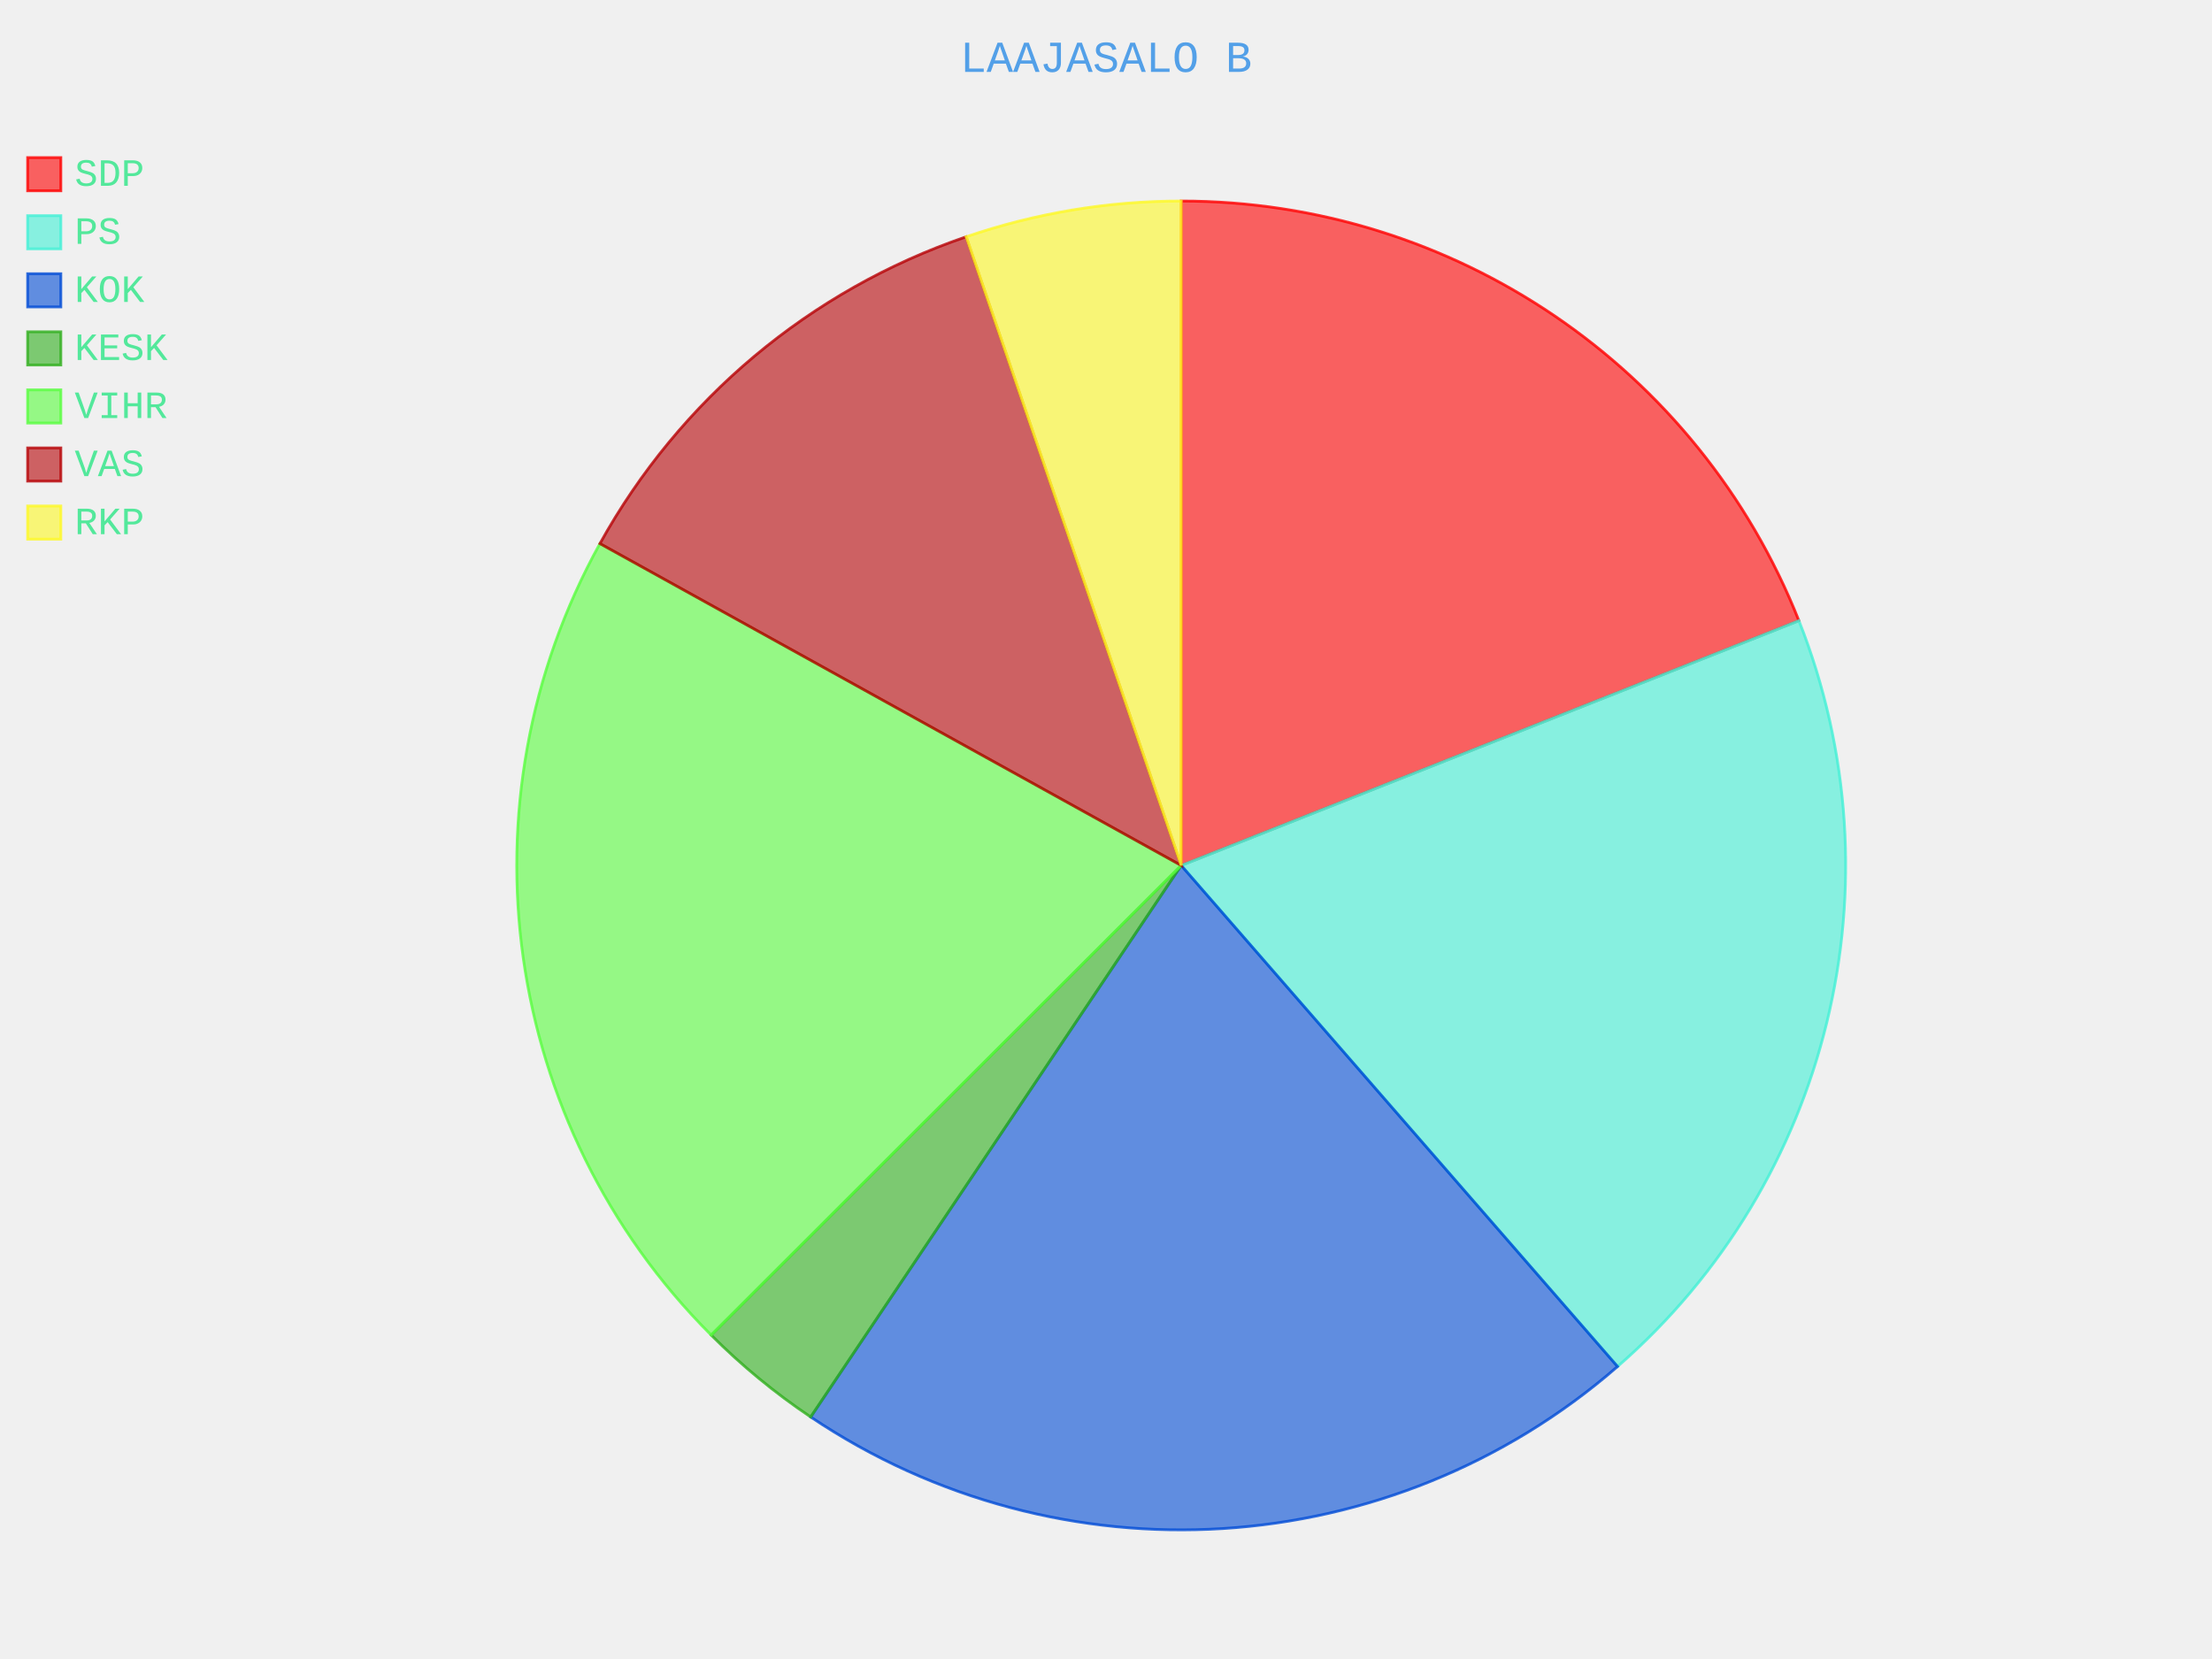
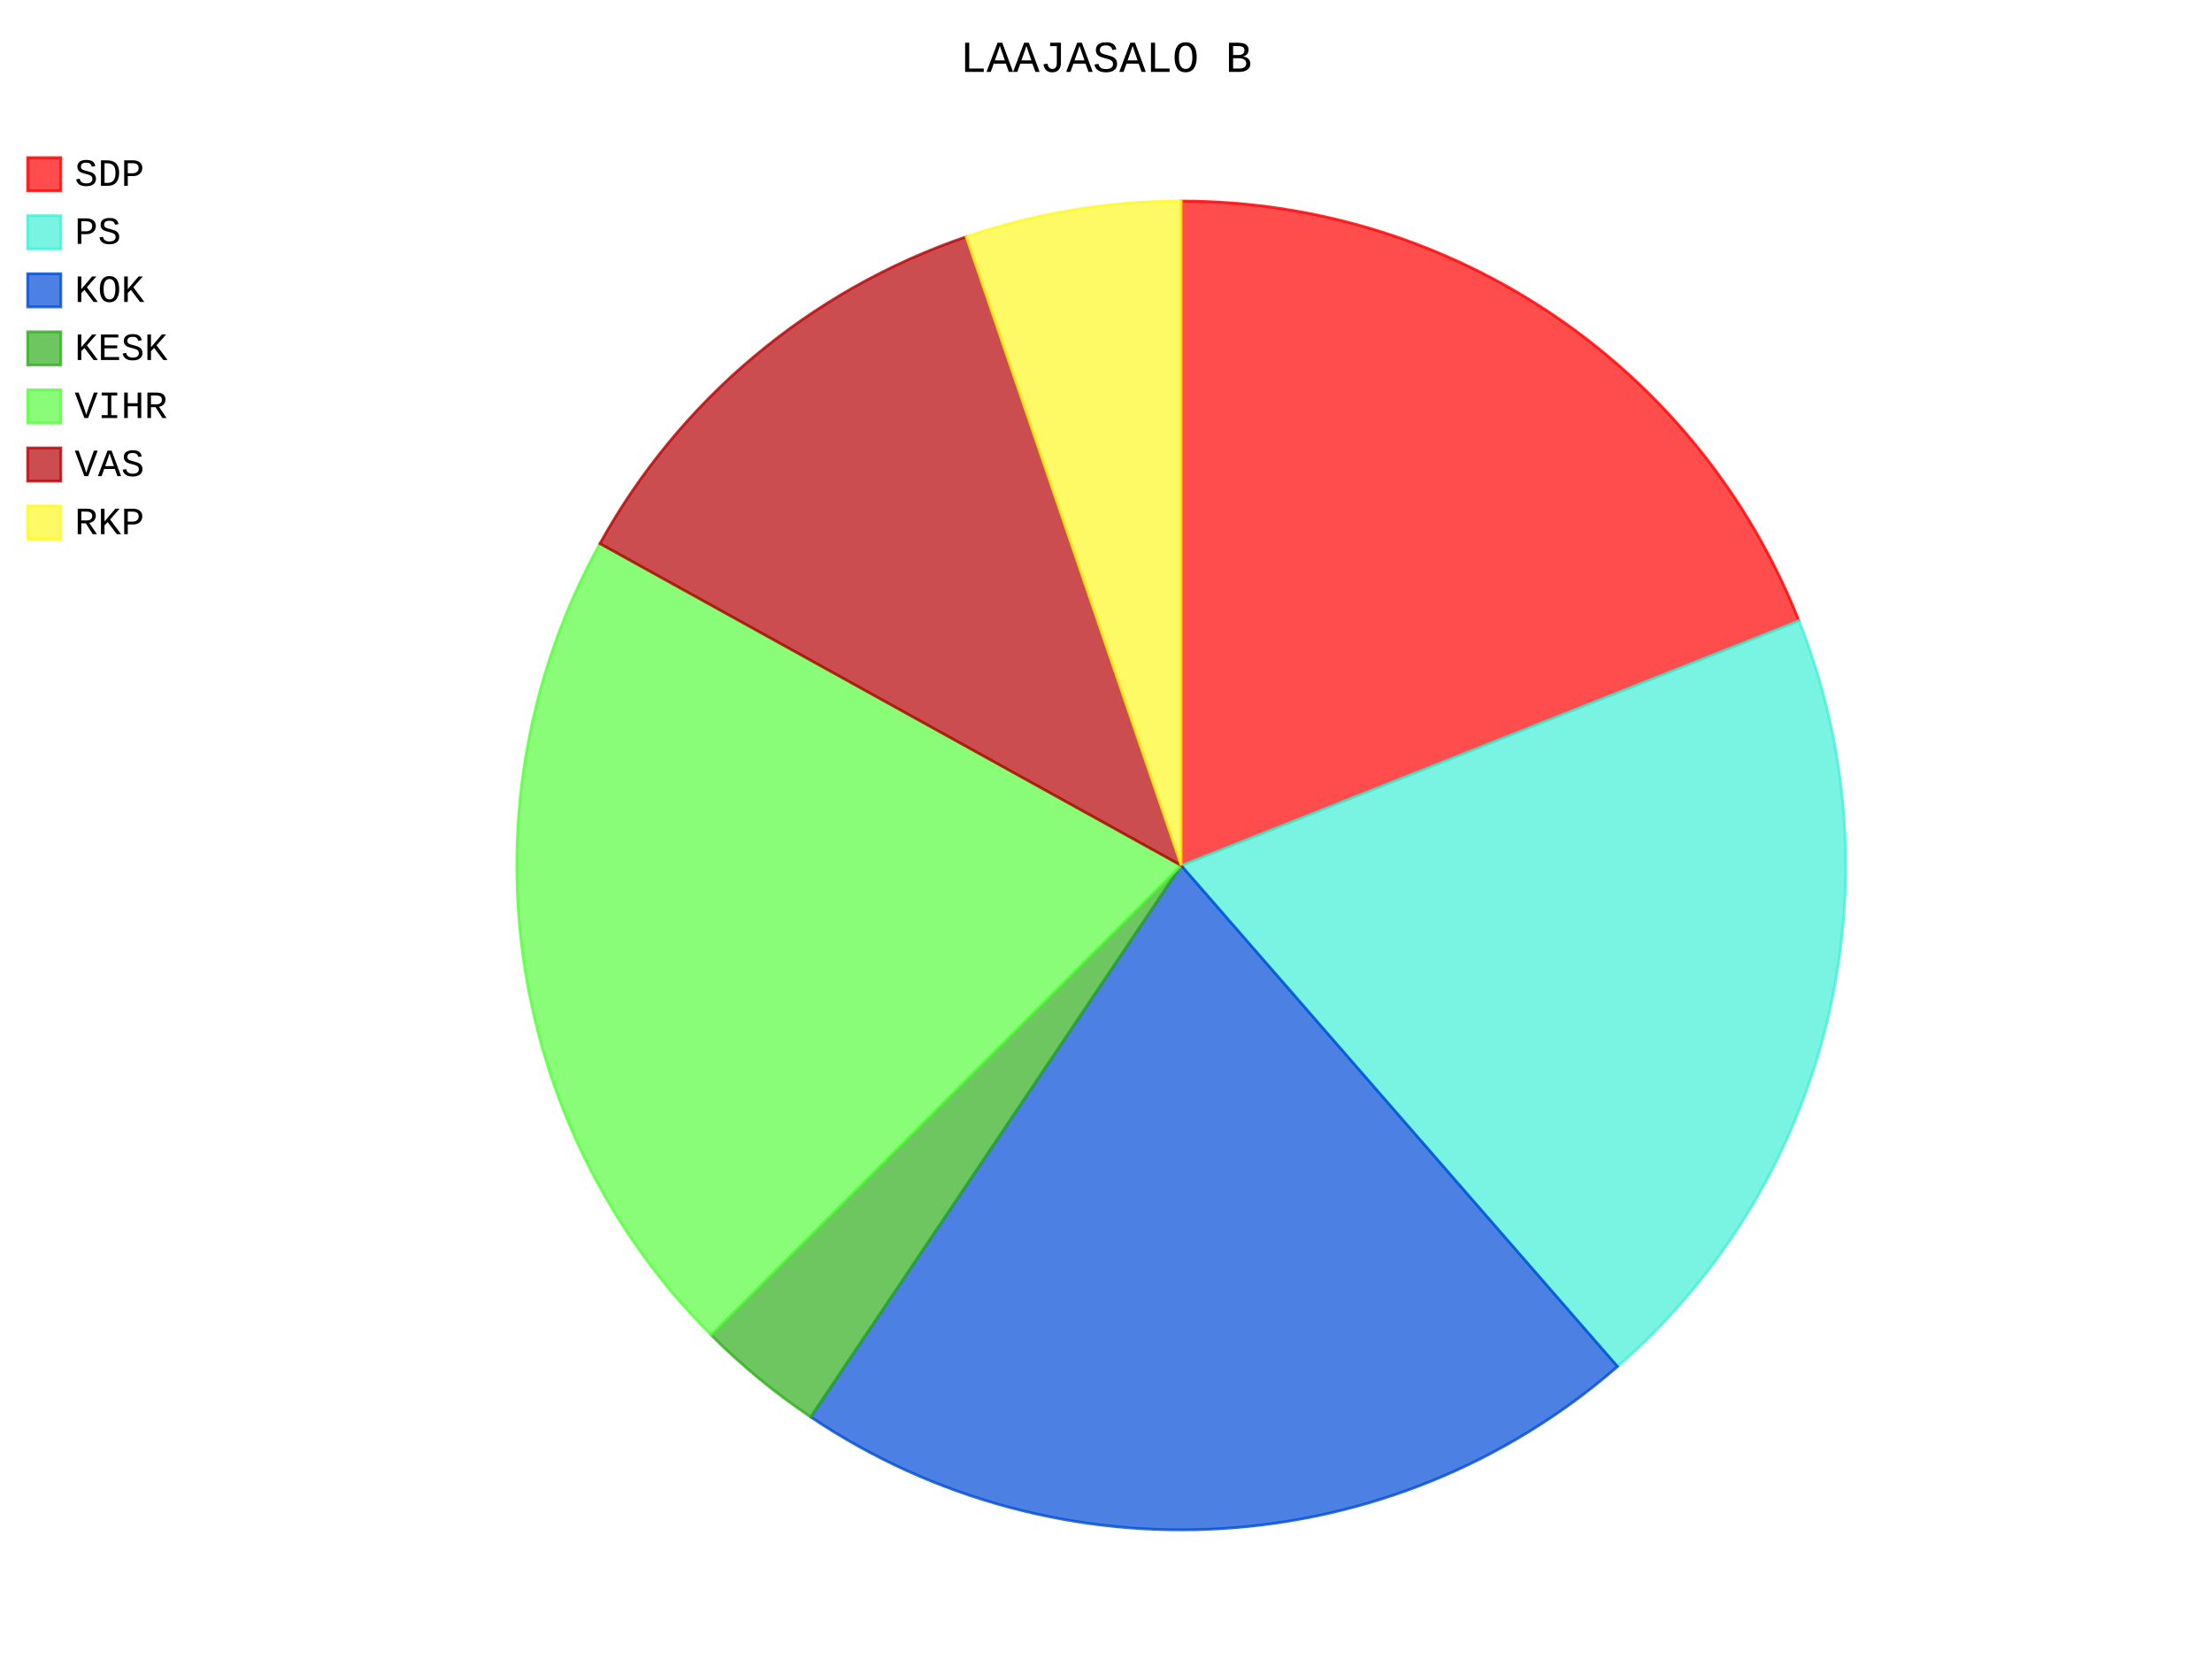
- <svg xmlns="http://www.w3.org/2000/svg" class="pygal-chart" id="chart-f52e1a5b-26b9-4e24-a131-e26ff42c6121" viewBox="0 0 800 600">
+ <svg xmlns="http://www.w3.org/2000/svg" class="pygal-chart" id="chart-39668011-dff0-462c-a273-14d8aefb4744" viewBox="0 0 800 600">
  <defs>
-     <style type="text/css">#chart-f52e1a5b-26b9-4e24-a131-e26ff42c6121{-webkit-user-select:none;-webkit-font-smoothing:antialiased;font-family:Consolas,"Liberation Mono",Menlo,Courier,monospace}#chart-f52e1a5b-26b9-4e24-a131-e26ff42c6121 .title{font-family:Consolas,"Liberation Mono",Menlo,Courier,monospace;font-size:16px}#chart-f52e1a5b-26b9-4e24-a131-e26ff42c6121 .legends .legend text{font-family:Consolas,"Liberation Mono",Menlo,Courier,monospace;font-size:14px}#chart-f52e1a5b-26b9-4e24-a131-e26ff42c6121 .axis text{font-family:Consolas,"Liberation Mono",Menlo,Courier,monospace;font-size:10px}#chart-f52e1a5b-26b9-4e24-a131-e26ff42c6121 .axis text.major{font-family:Consolas,"Liberation Mono",Menlo,Courier,monospace;font-size:10px}#chart-f52e1a5b-26b9-4e24-a131-e26ff42c6121 .text-overlay text.value{font-family:Consolas,"Liberation Mono",Menlo,Courier,monospace;font-size:16px}#chart-f52e1a5b-26b9-4e24-a131-e26ff42c6121 .text-overlay text.label{font-family:Consolas,"Liberation Mono",Menlo,Courier,monospace;font-size:10px}#chart-f52e1a5b-26b9-4e24-a131-e26ff42c6121 .tooltip{font-family:Consolas,"Liberation Mono",Menlo,Courier,monospace;font-size:14px}#chart-f52e1a5b-26b9-4e24-a131-e26ff42c6121 text.no_data{font-family:Consolas,"Liberation Mono",Menlo,Courier,monospace;font-size:64px}
- #chart-f52e1a5b-26b9-4e24-a131-e26ff42c6121{background-color:transparent}#chart-f52e1a5b-26b9-4e24-a131-e26ff42c6121 path,#chart-f52e1a5b-26b9-4e24-a131-e26ff42c6121 line,#chart-f52e1a5b-26b9-4e24-a131-e26ff42c6121 rect,#chart-f52e1a5b-26b9-4e24-a131-e26ff42c6121 circle{-webkit-transition:1000ms ease-in;-moz-transition:1000ms ease-in;transition:1000ms ease-in}#chart-f52e1a5b-26b9-4e24-a131-e26ff42c6121 .graph &gt; .background{fill:transparent}#chart-f52e1a5b-26b9-4e24-a131-e26ff42c6121 .plot &gt; .background{fill:transparent}#chart-f52e1a5b-26b9-4e24-a131-e26ff42c6121 .graph{fill:#53E89B}#chart-f52e1a5b-26b9-4e24-a131-e26ff42c6121 text.no_data{fill:#53A0E8}#chart-f52e1a5b-26b9-4e24-a131-e26ff42c6121 .title{fill:#53A0E8}#chart-f52e1a5b-26b9-4e24-a131-e26ff42c6121 .legends .legend text{fill:#53E89B}#chart-f52e1a5b-26b9-4e24-a131-e26ff42c6121 .legends .legend:hover text{fill:#53A0E8}#chart-f52e1a5b-26b9-4e24-a131-e26ff42c6121 .axis .line{stroke:#53A0E8}#chart-f52e1a5b-26b9-4e24-a131-e26ff42c6121 .axis .guide.line{stroke:#630C0D}#chart-f52e1a5b-26b9-4e24-a131-e26ff42c6121 .axis .major.line{stroke:#53E89B}#chart-f52e1a5b-26b9-4e24-a131-e26ff42c6121 .axis text.major{fill:#53A0E8}#chart-f52e1a5b-26b9-4e24-a131-e26ff42c6121 .axis.y .guides:hover .guide.line,#chart-f52e1a5b-26b9-4e24-a131-e26ff42c6121 .line-graph .axis.x .guides:hover .guide.line,#chart-f52e1a5b-26b9-4e24-a131-e26ff42c6121 .stackedline-graph .axis.x .guides:hover .guide.line,#chart-f52e1a5b-26b9-4e24-a131-e26ff42c6121 .xy-graph .axis.x .guides:hover .guide.line{stroke:#53A0E8}#chart-f52e1a5b-26b9-4e24-a131-e26ff42c6121 .axis .guides:hover text{fill:#53A0E8}#chart-f52e1a5b-26b9-4e24-a131-e26ff42c6121 .reactive{fill-opacity:.6;stroke-opacity:.8}#chart-f52e1a5b-26b9-4e24-a131-e26ff42c6121 .ci{stroke:#53E89B}#chart-f52e1a5b-26b9-4e24-a131-e26ff42c6121 .reactive.active,#chart-f52e1a5b-26b9-4e24-a131-e26ff42c6121 .active .reactive{fill-opacity:.9;stroke-opacity:.9;stroke-width:4}#chart-f52e1a5b-26b9-4e24-a131-e26ff42c6121 .ci .reactive.active{stroke-width:1.5}#chart-f52e1a5b-26b9-4e24-a131-e26ff42c6121 .series text{fill:#53A0E8}#chart-f52e1a5b-26b9-4e24-a131-e26ff42c6121 .tooltip rect{fill:transparent;stroke:#53A0E8;-webkit-transition:opacity 1000ms ease-in;-moz-transition:opacity 1000ms ease-in;transition:opacity 1000ms ease-in}#chart-f52e1a5b-26b9-4e24-a131-e26ff42c6121 .tooltip .label{fill:#53E89B}#chart-f52e1a5b-26b9-4e24-a131-e26ff42c6121 .tooltip .label{fill:#53E89B}#chart-f52e1a5b-26b9-4e24-a131-e26ff42c6121 .tooltip .legend{font-size:.8em;fill:#630C0D}#chart-f52e1a5b-26b9-4e24-a131-e26ff42c6121 .tooltip .x_label{font-size:.6em;fill:#53A0E8}#chart-f52e1a5b-26b9-4e24-a131-e26ff42c6121 .tooltip .xlink{font-size:.5em;text-decoration:underline}#chart-f52e1a5b-26b9-4e24-a131-e26ff42c6121 .tooltip .value{font-size:1.5em}#chart-f52e1a5b-26b9-4e24-a131-e26ff42c6121 .bound{font-size:.5em}#chart-f52e1a5b-26b9-4e24-a131-e26ff42c6121 .max-value{font-size:.75em;fill:#630C0D}#chart-f52e1a5b-26b9-4e24-a131-e26ff42c6121 .map-element{fill:transparent;stroke:#630C0D !important}#chart-f52e1a5b-26b9-4e24-a131-e26ff42c6121 .map-element .reactive{fill-opacity:inherit;stroke-opacity:inherit}#chart-f52e1a5b-26b9-4e24-a131-e26ff42c6121 .color-0,#chart-f52e1a5b-26b9-4e24-a131-e26ff42c6121 .color-0 a:visited{stroke:#ff0000;fill:#ff0000}#chart-f52e1a5b-26b9-4e24-a131-e26ff42c6121 .color-1,#chart-f52e1a5b-26b9-4e24-a131-e26ff42c6121 .color-1 a:visited{stroke:#42f0d6;fill:#42f0d6}#chart-f52e1a5b-26b9-4e24-a131-e26ff42c6121 .color-2,#chart-f52e1a5b-26b9-4e24-a131-e26ff42c6121 .color-2 a:visited{stroke:#004bd6;fill:#004bd6}#chart-f52e1a5b-26b9-4e24-a131-e26ff42c6121 .color-3,#chart-f52e1a5b-26b9-4e24-a131-e26ff42c6121 .color-3 a:visited{stroke:#30af1d;fill:#30af1d}#chart-f52e1a5b-26b9-4e24-a131-e26ff42c6121 .color-4,#chart-f52e1a5b-26b9-4e24-a131-e26ff42c6121 .color-4 a:visited{stroke:#58fd3f;fill:#58fd3f}#chart-f52e1a5b-26b9-4e24-a131-e26ff42c6121 .color-5,#chart-f52e1a5b-26b9-4e24-a131-e26ff42c6121 .color-5 a:visited{stroke:#b60205;fill:#b60205}#chart-f52e1a5b-26b9-4e24-a131-e26ff42c6121 .color-6,#chart-f52e1a5b-26b9-4e24-a131-e26ff42c6121 .color-6 a:visited{stroke:#fdf926;fill:#fdf926}#chart-f52e1a5b-26b9-4e24-a131-e26ff42c6121 .text-overlay .color-0 text{fill:black}#chart-f52e1a5b-26b9-4e24-a131-e26ff42c6121 .text-overlay .color-1 text{fill:black}#chart-f52e1a5b-26b9-4e24-a131-e26ff42c6121 .text-overlay .color-2 text{fill:black}#chart-f52e1a5b-26b9-4e24-a131-e26ff42c6121 .text-overlay .color-3 text{fill:black}#chart-f52e1a5b-26b9-4e24-a131-e26ff42c6121 .text-overlay .color-4 text{fill:black}#chart-f52e1a5b-26b9-4e24-a131-e26ff42c6121 .text-overlay .color-5 text{fill:black}#chart-f52e1a5b-26b9-4e24-a131-e26ff42c6121 .text-overlay .color-6 text{fill:black}
- #chart-f52e1a5b-26b9-4e24-a131-e26ff42c6121 text.no_data{text-anchor:middle}#chart-f52e1a5b-26b9-4e24-a131-e26ff42c6121 .guide.line{fill:none}#chart-f52e1a5b-26b9-4e24-a131-e26ff42c6121 .centered{text-anchor:middle}#chart-f52e1a5b-26b9-4e24-a131-e26ff42c6121 .title{text-anchor:middle}#chart-f52e1a5b-26b9-4e24-a131-e26ff42c6121 .legends .legend text{fill-opacity:1}#chart-f52e1a5b-26b9-4e24-a131-e26ff42c6121 .axis.x text{text-anchor:middle}#chart-f52e1a5b-26b9-4e24-a131-e26ff42c6121 .axis.x:not(.web) text[transform]{text-anchor:start}#chart-f52e1a5b-26b9-4e24-a131-e26ff42c6121 .axis.x:not(.web) text[transform].backwards{text-anchor:end}#chart-f52e1a5b-26b9-4e24-a131-e26ff42c6121 .axis.y text{text-anchor:end}#chart-f52e1a5b-26b9-4e24-a131-e26ff42c6121 .axis.y text[transform].backwards{text-anchor:start}#chart-f52e1a5b-26b9-4e24-a131-e26ff42c6121 .axis.y2 text{text-anchor:start}#chart-f52e1a5b-26b9-4e24-a131-e26ff42c6121 .axis.y2 text[transform].backwards{text-anchor:end}#chart-f52e1a5b-26b9-4e24-a131-e26ff42c6121 .axis .guide.line{stroke-dasharray:4,4}#chart-f52e1a5b-26b9-4e24-a131-e26ff42c6121 .axis .major.guide.line{stroke-dasharray:6,6}#chart-f52e1a5b-26b9-4e24-a131-e26ff42c6121 .horizontal .axis.y .guide.line,#chart-f52e1a5b-26b9-4e24-a131-e26ff42c6121 .horizontal .axis.y2 .guide.line,#chart-f52e1a5b-26b9-4e24-a131-e26ff42c6121 .vertical .axis.x .guide.line{opacity:0}#chart-f52e1a5b-26b9-4e24-a131-e26ff42c6121 .horizontal .axis.always_show .guide.line,#chart-f52e1a5b-26b9-4e24-a131-e26ff42c6121 .vertical .axis.always_show .guide.line{opacity:1 !important}#chart-f52e1a5b-26b9-4e24-a131-e26ff42c6121 .axis.y .guides:hover .guide.line,#chart-f52e1a5b-26b9-4e24-a131-e26ff42c6121 .axis.y2 .guides:hover .guide.line,#chart-f52e1a5b-26b9-4e24-a131-e26ff42c6121 .axis.x .guides:hover .guide.line{opacity:1}#chart-f52e1a5b-26b9-4e24-a131-e26ff42c6121 .axis .guides:hover text{opacity:1}#chart-f52e1a5b-26b9-4e24-a131-e26ff42c6121 .nofill{fill:none}#chart-f52e1a5b-26b9-4e24-a131-e26ff42c6121 .subtle-fill{fill-opacity:.2}#chart-f52e1a5b-26b9-4e24-a131-e26ff42c6121 .dot{stroke-width:1px;fill-opacity:1}#chart-f52e1a5b-26b9-4e24-a131-e26ff42c6121 .dot.active{stroke-width:5px}#chart-f52e1a5b-26b9-4e24-a131-e26ff42c6121 .dot.negative{fill:transparent}#chart-f52e1a5b-26b9-4e24-a131-e26ff42c6121 text,#chart-f52e1a5b-26b9-4e24-a131-e26ff42c6121 tspan{stroke:none !important}#chart-f52e1a5b-26b9-4e24-a131-e26ff42c6121 .series text.active{opacity:1}#chart-f52e1a5b-26b9-4e24-a131-e26ff42c6121 .tooltip rect{fill-opacity:.95;stroke-width:.5}#chart-f52e1a5b-26b9-4e24-a131-e26ff42c6121 .tooltip text{fill-opacity:1}#chart-f52e1a5b-26b9-4e24-a131-e26ff42c6121 .showable{visibility:hidden}#chart-f52e1a5b-26b9-4e24-a131-e26ff42c6121 .showable.shown{visibility:visible}#chart-f52e1a5b-26b9-4e24-a131-e26ff42c6121 .gauge-background{fill:rgba(229,229,229,1);stroke:none}#chart-f52e1a5b-26b9-4e24-a131-e26ff42c6121 .bg-lines{stroke:transparent;stroke-width:2px}</style>
+     <style type="text/css">#chart-39668011-dff0-462c-a273-14d8aefb4744{-webkit-user-select:none;-webkit-font-smoothing:antialiased;font-family:Consolas,"Liberation Mono",Menlo,Courier,monospace}#chart-39668011-dff0-462c-a273-14d8aefb4744 .title{font-family:Consolas,"Liberation Mono",Menlo,Courier,monospace;font-size:16px}#chart-39668011-dff0-462c-a273-14d8aefb4744 .legends .legend text{font-family:Consolas,"Liberation Mono",Menlo,Courier,monospace;font-size:14px}#chart-39668011-dff0-462c-a273-14d8aefb4744 .axis text{font-family:Consolas,"Liberation Mono",Menlo,Courier,monospace;font-size:10px}#chart-39668011-dff0-462c-a273-14d8aefb4744 .axis text.major{font-family:Consolas,"Liberation Mono",Menlo,Courier,monospace;font-size:10px}#chart-39668011-dff0-462c-a273-14d8aefb4744 .text-overlay text.value{font-family:Consolas,"Liberation Mono",Menlo,Courier,monospace;font-size:16px}#chart-39668011-dff0-462c-a273-14d8aefb4744 .text-overlay text.label{font-family:Consolas,"Liberation Mono",Menlo,Courier,monospace;font-size:10px}#chart-39668011-dff0-462c-a273-14d8aefb4744 .tooltip{font-family:Consolas,"Liberation Mono",Menlo,Courier,monospace;font-size:14px}#chart-39668011-dff0-462c-a273-14d8aefb4744 text.no_data{font-family:Consolas,"Liberation Mono",Menlo,Courier,monospace;font-size:64px}
+ #chart-39668011-dff0-462c-a273-14d8aefb4744{background-color:#ffffff}#chart-39668011-dff0-462c-a273-14d8aefb4744 path,#chart-39668011-dff0-462c-a273-14d8aefb4744 line,#chart-39668011-dff0-462c-a273-14d8aefb4744 rect,#chart-39668011-dff0-462c-a273-14d8aefb4744 circle{-webkit-transition:300ms ease-in;-moz-transition:300ms ease-in;transition:300ms ease-in}#chart-39668011-dff0-462c-a273-14d8aefb4744 .graph &gt; .background{fill:#ffffff}#chart-39668011-dff0-462c-a273-14d8aefb4744 .plot &gt; .background{fill:#ffffff}#chart-39668011-dff0-462c-a273-14d8aefb4744 .graph{fill:#000000}#chart-39668011-dff0-462c-a273-14d8aefb4744 text.no_data{fill:#000000}#chart-39668011-dff0-462c-a273-14d8aefb4744 .title{fill:#000000}#chart-39668011-dff0-462c-a273-14d8aefb4744 .legends .legend text{fill:#000000}#chart-39668011-dff0-462c-a273-14d8aefb4744 .legends .legend:hover text{fill:#000000}#chart-39668011-dff0-462c-a273-14d8aefb4744 .axis .line{stroke:#000000}#chart-39668011-dff0-462c-a273-14d8aefb4744 .axis .guide.line{stroke:#000000}#chart-39668011-dff0-462c-a273-14d8aefb4744 .axis .major.line{stroke:#000000}#chart-39668011-dff0-462c-a273-14d8aefb4744 .axis text.major{fill:#000000}#chart-39668011-dff0-462c-a273-14d8aefb4744 .axis.y .guides:hover .guide.line,#chart-39668011-dff0-462c-a273-14d8aefb4744 .line-graph .axis.x .guides:hover .guide.line,#chart-39668011-dff0-462c-a273-14d8aefb4744 .stackedline-graph .axis.x .guides:hover .guide.line,#chart-39668011-dff0-462c-a273-14d8aefb4744 .xy-graph .axis.x .guides:hover .guide.line{stroke:#000000}#chart-39668011-dff0-462c-a273-14d8aefb4744 .axis .guides:hover text{fill:#000000}#chart-39668011-dff0-462c-a273-14d8aefb4744 .reactive{fill-opacity:.7;stroke-opacity:.8}#chart-39668011-dff0-462c-a273-14d8aefb4744 .ci{stroke:#000000}#chart-39668011-dff0-462c-a273-14d8aefb4744 .reactive.active,#chart-39668011-dff0-462c-a273-14d8aefb4744 .active .reactive{fill-opacity:.9;stroke-opacity:.9;stroke-width:4}#chart-39668011-dff0-462c-a273-14d8aefb4744 .ci .reactive.active{stroke-width:1.5}#chart-39668011-dff0-462c-a273-14d8aefb4744 .series text{fill:#000000}#chart-39668011-dff0-462c-a273-14d8aefb4744 .tooltip rect{fill:#ffffff;stroke:#000000;-webkit-transition:opacity 300ms ease-in;-moz-transition:opacity 300ms ease-in;transition:opacity 300ms ease-in}#chart-39668011-dff0-462c-a273-14d8aefb4744 .tooltip .label{fill:#000000}#chart-39668011-dff0-462c-a273-14d8aefb4744 .tooltip .label{fill:#000000}#chart-39668011-dff0-462c-a273-14d8aefb4744 .tooltip .legend{font-size:.8em;fill:#000000}#chart-39668011-dff0-462c-a273-14d8aefb4744 .tooltip .x_label{font-size:.6em;fill:#000000}#chart-39668011-dff0-462c-a273-14d8aefb4744 .tooltip .xlink{font-size:.5em;text-decoration:underline}#chart-39668011-dff0-462c-a273-14d8aefb4744 .tooltip .value{font-size:1.5em}#chart-39668011-dff0-462c-a273-14d8aefb4744 .bound{font-size:.5em}#chart-39668011-dff0-462c-a273-14d8aefb4744 .max-value{font-size:.75em;fill:#000000}#chart-39668011-dff0-462c-a273-14d8aefb4744 .map-element{fill:#ffffff;stroke:#000000 !important}#chart-39668011-dff0-462c-a273-14d8aefb4744 .map-element .reactive{fill-opacity:inherit;stroke-opacity:inherit}#chart-39668011-dff0-462c-a273-14d8aefb4744 .color-0,#chart-39668011-dff0-462c-a273-14d8aefb4744 .color-0 a:visited{stroke:#ff0000;fill:#ff0000}#chart-39668011-dff0-462c-a273-14d8aefb4744 .color-1,#chart-39668011-dff0-462c-a273-14d8aefb4744 .color-1 a:visited{stroke:#42f0d6;fill:#42f0d6}#chart-39668011-dff0-462c-a273-14d8aefb4744 .color-2,#chart-39668011-dff0-462c-a273-14d8aefb4744 .color-2 a:visited{stroke:#004bd6;fill:#004bd6}#chart-39668011-dff0-462c-a273-14d8aefb4744 .color-3,#chart-39668011-dff0-462c-a273-14d8aefb4744 .color-3 a:visited{stroke:#30af1d;fill:#30af1d}#chart-39668011-dff0-462c-a273-14d8aefb4744 .color-4,#chart-39668011-dff0-462c-a273-14d8aefb4744 .color-4 a:visited{stroke:#58fd3f;fill:#58fd3f}#chart-39668011-dff0-462c-a273-14d8aefb4744 .color-5,#chart-39668011-dff0-462c-a273-14d8aefb4744 .color-5 a:visited{stroke:#b60205;fill:#b60205}#chart-39668011-dff0-462c-a273-14d8aefb4744 .color-6,#chart-39668011-dff0-462c-a273-14d8aefb4744 .color-6 a:visited{stroke:#fdf926;fill:#fdf926}#chart-39668011-dff0-462c-a273-14d8aefb4744 .text-overlay .color-0 text{fill:black}#chart-39668011-dff0-462c-a273-14d8aefb4744 .text-overlay .color-1 text{fill:black}#chart-39668011-dff0-462c-a273-14d8aefb4744 .text-overlay .color-2 text{fill:black}#chart-39668011-dff0-462c-a273-14d8aefb4744 .text-overlay .color-3 text{fill:black}#chart-39668011-dff0-462c-a273-14d8aefb4744 .text-overlay .color-4 text{fill:black}#chart-39668011-dff0-462c-a273-14d8aefb4744 .text-overlay .color-5 text{fill:black}#chart-39668011-dff0-462c-a273-14d8aefb4744 .text-overlay .color-6 text{fill:black}
+ #chart-39668011-dff0-462c-a273-14d8aefb4744 text.no_data{text-anchor:middle}#chart-39668011-dff0-462c-a273-14d8aefb4744 .guide.line{fill:none}#chart-39668011-dff0-462c-a273-14d8aefb4744 .centered{text-anchor:middle}#chart-39668011-dff0-462c-a273-14d8aefb4744 .title{text-anchor:middle}#chart-39668011-dff0-462c-a273-14d8aefb4744 .legends .legend text{fill-opacity:1}#chart-39668011-dff0-462c-a273-14d8aefb4744 .axis.x text{text-anchor:middle}#chart-39668011-dff0-462c-a273-14d8aefb4744 .axis.x:not(.web) text[transform]{text-anchor:start}#chart-39668011-dff0-462c-a273-14d8aefb4744 .axis.x:not(.web) text[transform].backwards{text-anchor:end}#chart-39668011-dff0-462c-a273-14d8aefb4744 .axis.y text{text-anchor:end}#chart-39668011-dff0-462c-a273-14d8aefb4744 .axis.y text[transform].backwards{text-anchor:start}#chart-39668011-dff0-462c-a273-14d8aefb4744 .axis.y2 text{text-anchor:start}#chart-39668011-dff0-462c-a273-14d8aefb4744 .axis.y2 text[transform].backwards{text-anchor:end}#chart-39668011-dff0-462c-a273-14d8aefb4744 .axis .guide.line{stroke-dasharray:4,4}#chart-39668011-dff0-462c-a273-14d8aefb4744 .axis .major.guide.line{stroke-dasharray:6,6}#chart-39668011-dff0-462c-a273-14d8aefb4744 .horizontal .axis.y .guide.line,#chart-39668011-dff0-462c-a273-14d8aefb4744 .horizontal .axis.y2 .guide.line,#chart-39668011-dff0-462c-a273-14d8aefb4744 .vertical .axis.x .guide.line{opacity:0}#chart-39668011-dff0-462c-a273-14d8aefb4744 .horizontal .axis.always_show .guide.line,#chart-39668011-dff0-462c-a273-14d8aefb4744 .vertical .axis.always_show .guide.line{opacity:1 !important}#chart-39668011-dff0-462c-a273-14d8aefb4744 .axis.y .guides:hover .guide.line,#chart-39668011-dff0-462c-a273-14d8aefb4744 .axis.y2 .guides:hover .guide.line,#chart-39668011-dff0-462c-a273-14d8aefb4744 .axis.x .guides:hover .guide.line{opacity:1}#chart-39668011-dff0-462c-a273-14d8aefb4744 .axis .guides:hover text{opacity:1}#chart-39668011-dff0-462c-a273-14d8aefb4744 .nofill{fill:none}#chart-39668011-dff0-462c-a273-14d8aefb4744 .subtle-fill{fill-opacity:.2}#chart-39668011-dff0-462c-a273-14d8aefb4744 .dot{stroke-width:1px;fill-opacity:1}#chart-39668011-dff0-462c-a273-14d8aefb4744 .dot.active{stroke-width:5px}#chart-39668011-dff0-462c-a273-14d8aefb4744 .dot.negative{fill:transparent}#chart-39668011-dff0-462c-a273-14d8aefb4744 text,#chart-39668011-dff0-462c-a273-14d8aefb4744 tspan{stroke:none !important}#chart-39668011-dff0-462c-a273-14d8aefb4744 .series text.active{opacity:1}#chart-39668011-dff0-462c-a273-14d8aefb4744 .tooltip rect{fill-opacity:.95;stroke-width:.5}#chart-39668011-dff0-462c-a273-14d8aefb4744 .tooltip text{fill-opacity:1}#chart-39668011-dff0-462c-a273-14d8aefb4744 .showable{visibility:hidden}#chart-39668011-dff0-462c-a273-14d8aefb4744 .showable.shown{visibility:visible}#chart-39668011-dff0-462c-a273-14d8aefb4744 .gauge-background{fill:rgba(229,229,229,1);stroke:none}#chart-39668011-dff0-462c-a273-14d8aefb4744 .bg-lines{stroke:#ffffff;stroke-width:2px}</style>
  </defs>
  <g class="graph pie-graph vertical">
    <rect class="background" height="600" width="800" x="0" y="0" />
    <g class="plot" transform="translate(75, 46)">
      <rect class="background" height="534" width="704.4" x="0" y="0" />
      <g class="series serie-0 color-0">
        <g class="slices">
          <g class="slice">
            <path class="slice reactive tooltip-trigger" d="M352.2 26.7 A240.3 240.3 0 0 1 575.598 178.47 L352.2 267 A0 0 0 0 0 352.2 267 z" />
          </g>
        </g>
      </g>
      <g class="series serie-1 color-1">
        <g class="slices">
          <g class="slice">
            <path class="slice reactive tooltip-trigger" d="M575.598 178.47 A240.3 240.3 0 0 1 510.006 448.221 L352.2 267 A0 0 0 0 0 352.2 267 z" />
          </g>
        </g>
      </g>
      <g class="series serie-2 color-2">
        <g class="slices">
          <g class="slice">
            <path class="slice reactive tooltip-trigger" d="M510.006 448.221 A240.3 240.3 0 0 1 218.199 466.469 L352.2 267 A0 0 0 0 0 352.2 267 z" />
          </g>
        </g>
      </g>
      <g class="series serie-3 color-3">
        <g class="slices">
          <g class="slice">
            <path class="slice reactive tooltip-trigger" d="M218.199 466.469 A240.3 240.3 0 0 1 182.209 436.844 L352.2 267 A0 0 0 0 0 352.2 267 z" />
          </g>
        </g>
      </g>
      <g class="series serie-4 color-4">
        <g class="slices">
          <g class="slice">
            <path class="slice reactive tooltip-trigger" d="M182.209 436.844 A240.3 240.3 0 0 1 141.974 150.6 L352.2 267 A0 0 0 0 0 352.2 267 z" />
          </g>
        </g>
      </g>
      <g class="series serie-5 color-5">
        <g class="slices">
          <g class="slice">
            <path class="slice reactive tooltip-trigger" d="M141.974 150.6 A240.3 240.3 0 0 1 274.424 39.635 L352.2 267 A0 0 0 0 0 352.2 267 z" />
          </g>
        </g>
      </g>
      <g class="series serie-6 color-6">
        <g class="slices">
          <g class="slice">
            <path class="slice reactive tooltip-trigger" d="M274.424 39.635 A240.3 240.3 0 0 1 352.2 26.7 L352.2 267 A0 0 0 0 0 352.2 267 z" />
          </g>
        </g>
      </g>
    </g>
    <g class="titles">
      <text class="title plot_title" x="400.0" y="26">LAAJASALO B</text>
    </g>
    <g class="plot overlay" transform="translate(75, 46)">
      <g class="series serie-0 color-0" />
      <g class="series serie-1 color-1" />
      <g class="series serie-2 color-2" />
      <g class="series serie-3 color-3" />
      <g class="series serie-4 color-4" />
      <g class="series serie-5 color-5" />
      <g class="series serie-6 color-6" />
    </g>
    <g class="plot text-overlay" transform="translate(75, 46)">
      <g class="series serie-0 color-0" />
      <g class="series serie-1 color-1" />
      <g class="series serie-2 color-2" />
      <g class="series serie-3 color-3" />
      <g class="series serie-4 color-4" />
      <g class="series serie-5 color-5" />
      <g class="series serie-6 color-6" />
    </g>
    <g class="plot tooltip-overlay" transform="translate(75, 46)">
      <g class="tooltip" style="opacity: 0" transform="translate(0 0)">
        <rect class="tooltip-box" height="0" rx="0" ry="0" width="0" />
        <g class="text" />
      </g>
    </g>
    <g class="legends" transform="translate(10, 56)">
      <g class="legend reactive activate-serie" id="activate-serie-0">
        <rect class="color-0 reactive" height="12" width="12" x="0.0" y="1.0" />
        <text x="17.0" y="11.2">SDP</text>
      </g>
      <g class="legend reactive activate-serie" id="activate-serie-1">
        <rect class="color-1 reactive" height="12" width="12" x="0.0" y="22.0" />
        <text x="17.0" y="32.2">PS</text>
      </g>
      <g class="legend reactive activate-serie" id="activate-serie-2">
        <rect class="color-2 reactive" height="12" width="12" x="0.0" y="43.0" />
        <text x="17.0" y="53.2">KOK</text>
      </g>
      <g class="legend reactive activate-serie" id="activate-serie-3">
        <rect class="color-3 reactive" height="12" width="12" x="0.0" y="64.0" />
        <text x="17.0" y="74.2">KESK</text>
      </g>
      <g class="legend reactive activate-serie" id="activate-serie-4">
        <rect class="color-4 reactive" height="12" width="12" x="0.0" y="85.0" />
        <text x="17.0" y="95.2">VIHR</text>
      </g>
      <g class="legend reactive activate-serie" id="activate-serie-5">
        <rect class="color-5 reactive" height="12" width="12" x="0.0" y="106.0" />
        <text x="17.0" y="116.2">VAS</text>
      </g>
      <g class="legend reactive activate-serie" id="activate-serie-6">
        <rect class="color-6 reactive" height="12" width="12" x="0.0" y="127.0" />
        <text x="17.0" y="137.2">RKP</text>
      </g>
    </g>
    <g class="legends" transform="translate(790, 56)" />
  </g>
</svg>
